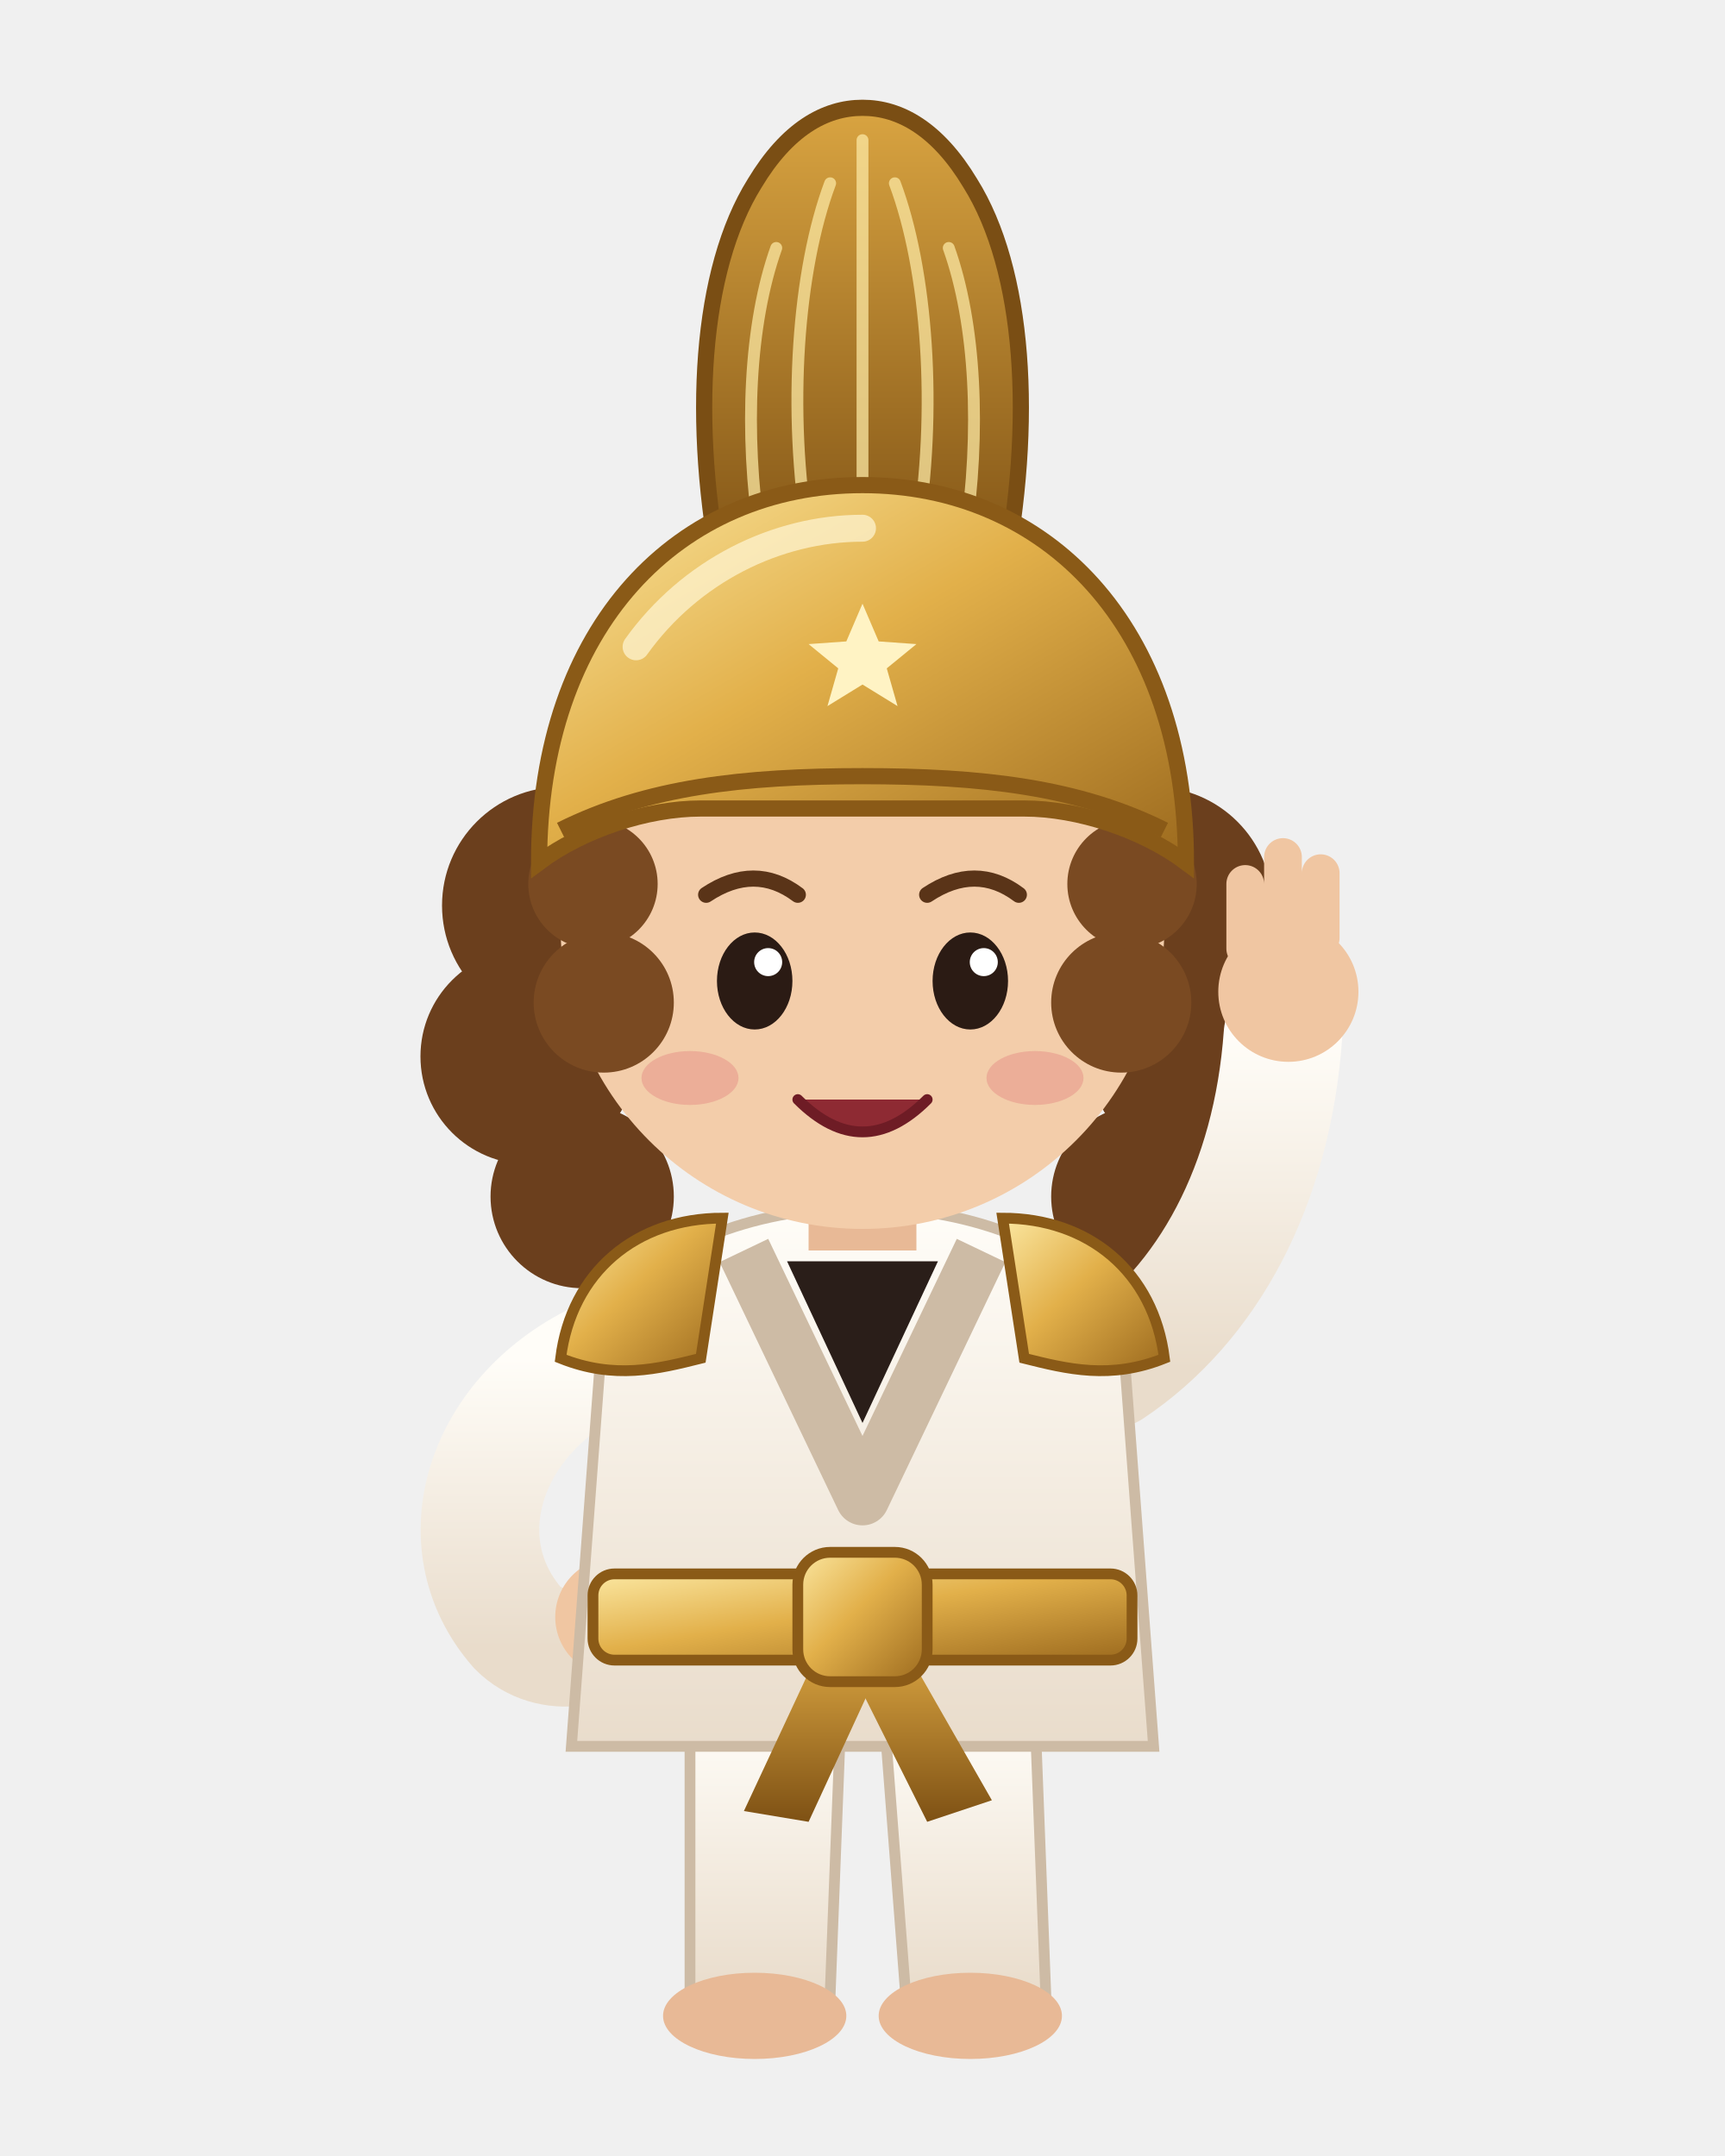
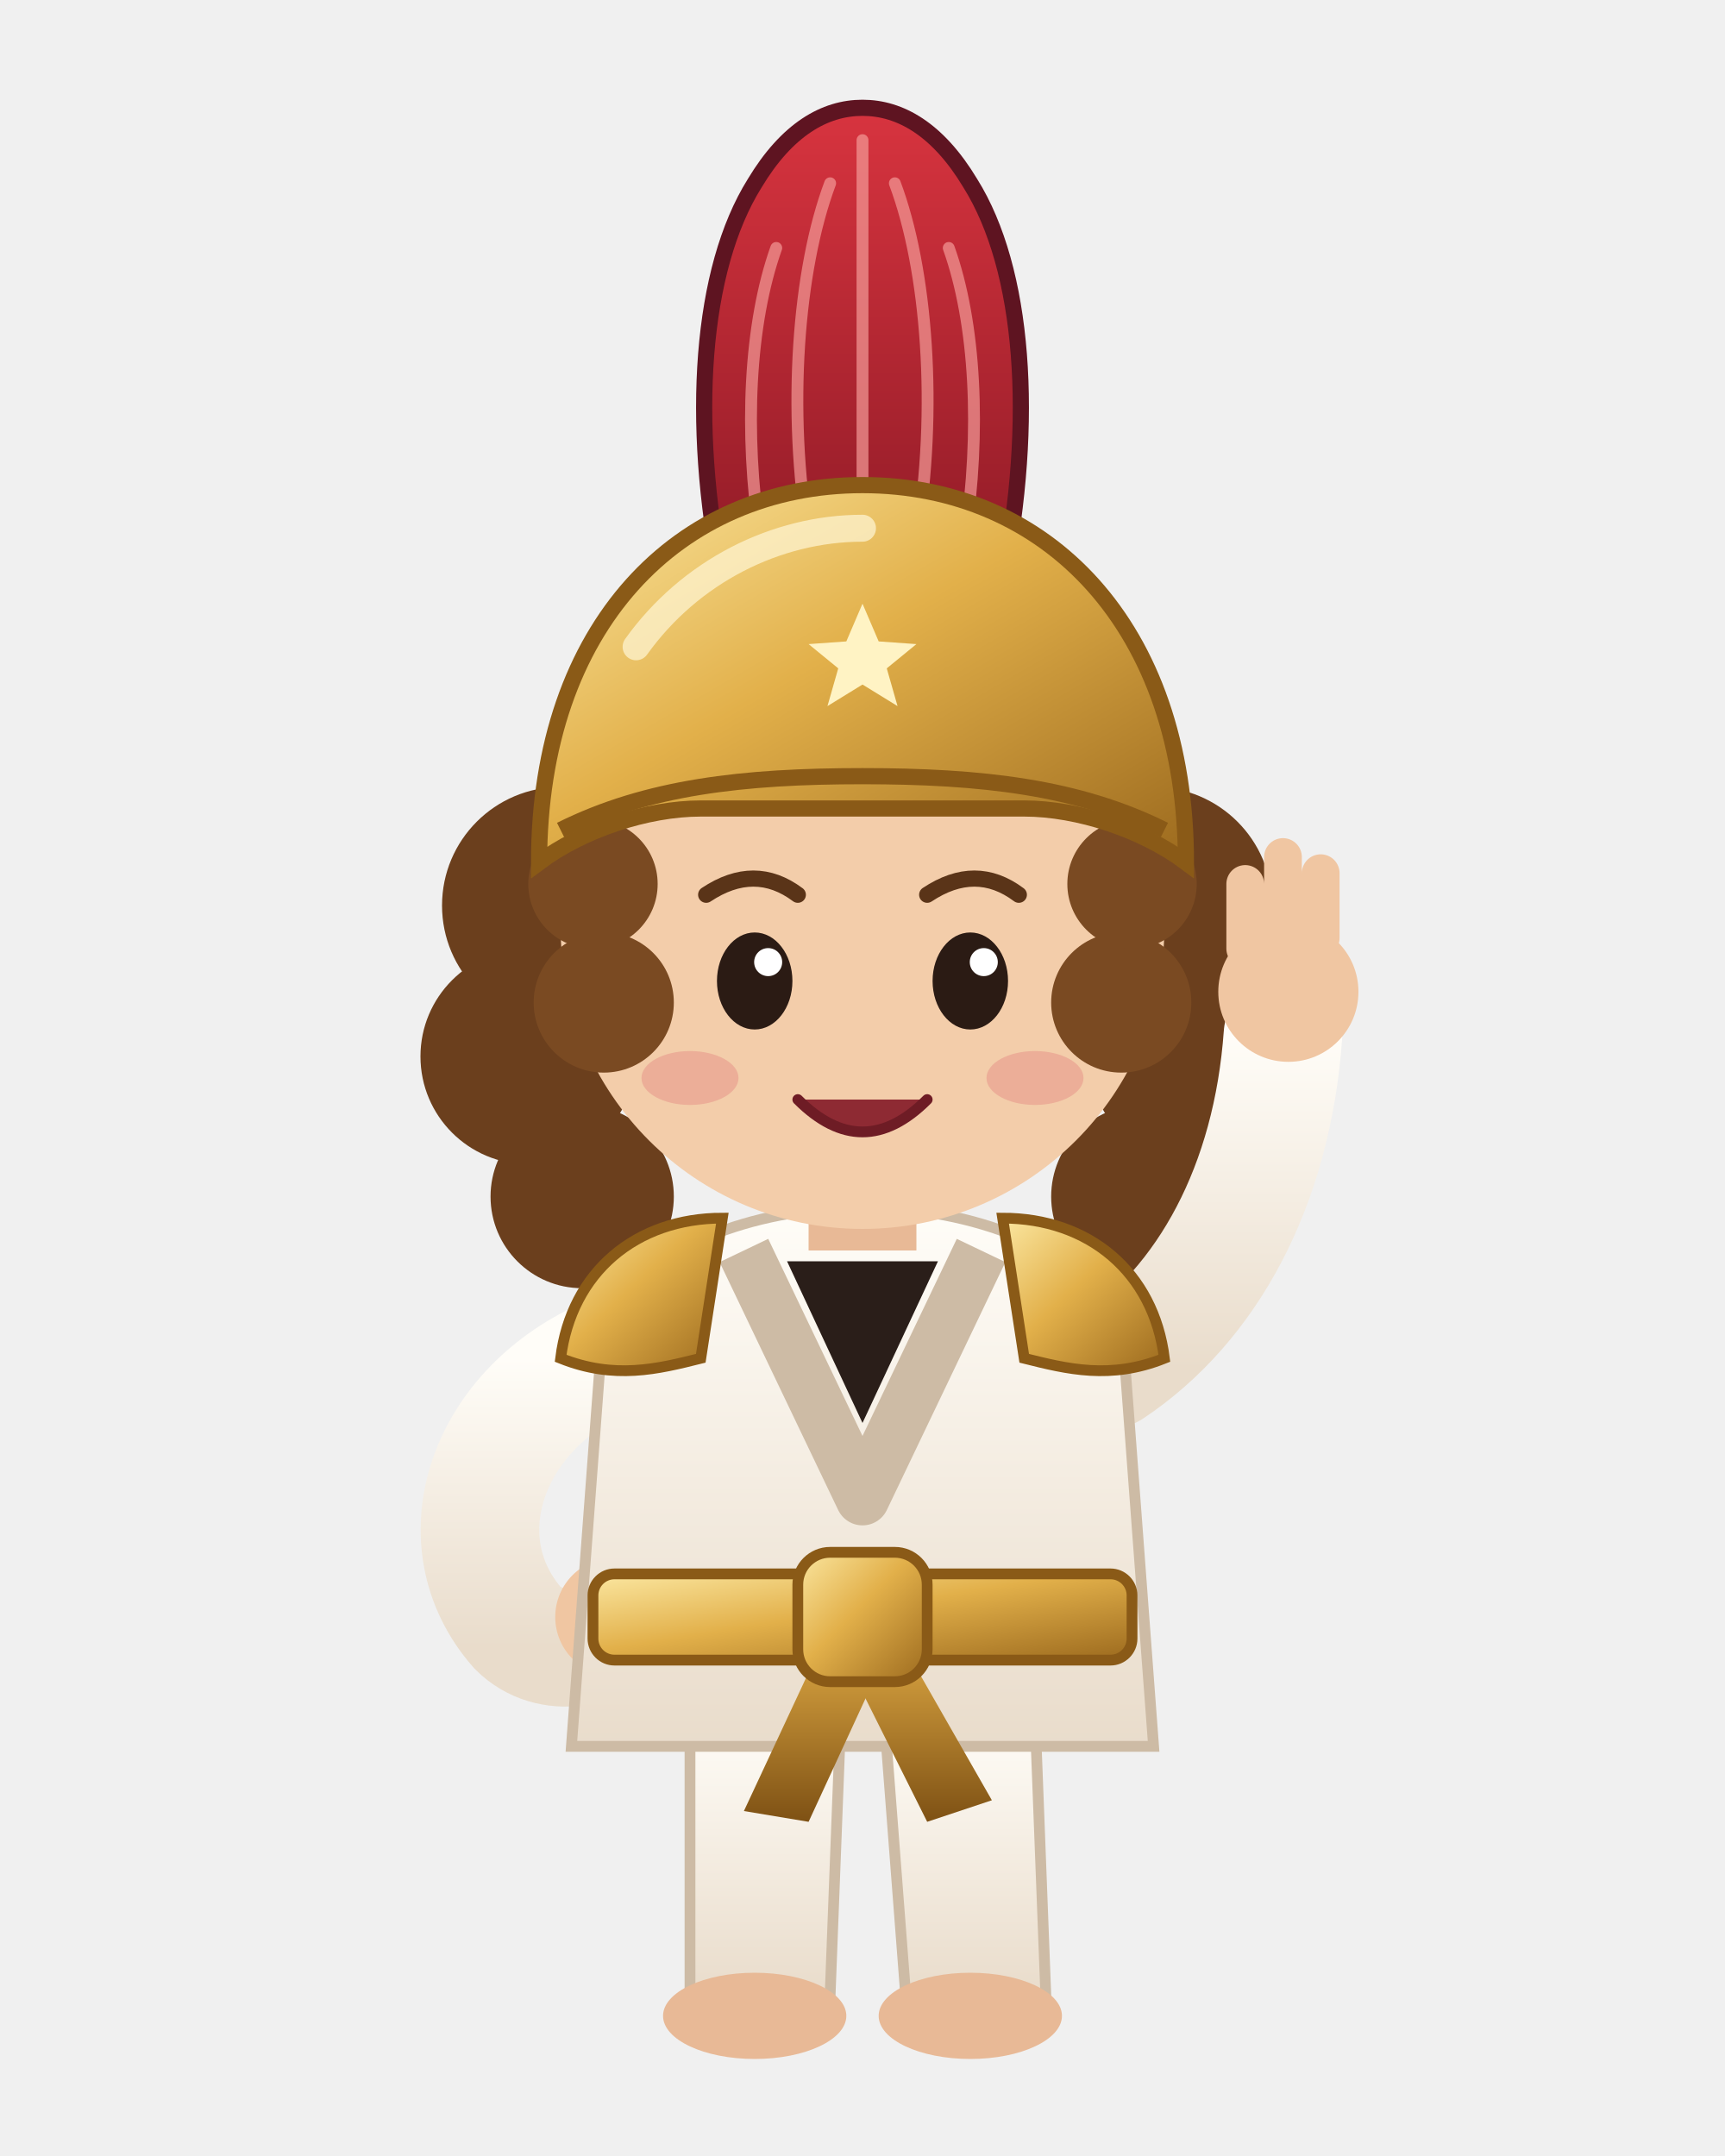
<svg xmlns="http://www.w3.org/2000/svg" viewBox="0 0 320 400" role="img" aria-labelledby="t">
  <defs>
    <linearGradient id="gold" x1="0" y1="0" x2="1" y2="1">
      <stop offset="0" stop-color="#FBE7A1" />
      <stop offset=".45" stop-color="#E2B04A" />
      <stop offset="1" stop-color="#9C6A1E" />
    </linearGradient>
    <linearGradient id="goldDark" x1="0" y1="0" x2="0" y2="1">
      <stop offset="0" stop-color="#D9A441" />
      <stop offset="1" stop-color="#7E5114" />
    </linearGradient>
    <linearGradient id="gi" x1="0" y1="0" x2="0" y2="1">
      <stop offset="0" stop-color="#FFFDF8" />
      <stop offset="1" stop-color="#E9DCCB" />
+     </linearGradient>
+     <linearGradient id="crest" x1="0" y1="0" x2="0" y2="1">
+       <stop offset="0" stop-color="#D8343F" />
+       <stop offset="1" stop-color="#8E1A26" />
    </linearGradient>
  </defs>
  <g fill="#6B3F1D">
    <circle cx="104" cy="168" r="22" />
    <circle cx="98" cy="196" r="20" />
    <circle cx="108" cy="222" r="17" />
    <circle cx="214" cy="168" r="22" />
    <circle cx="222" cy="196" r="20" />
    <circle cx="212" cy="222" r="17" />
  </g>
  <g class="legs">
    <path d="M128 318h28l-2 52h-26z" fill="url(#gi)" stroke="#CDBBA5" stroke-width="2" />
    <path d="M164 318h28l2 52h-26z" fill="url(#gi)" stroke="#CDBBA5" stroke-width="2" />
    <ellipse cx="140" cy="374" rx="17" ry="8" fill="#E8B996" />
    <ellipse cx="180" cy="374" rx="17" ry="8" fill="#E8B996" />
  </g>
  <path d="M112 252c-22 10-30 34-16 50 6 6 16 4 20-2" fill="none" stroke="url(#gi)" stroke-width="22" stroke-linecap="round" />
  <circle cx="114" cy="300" r="11" fill="#F0C6A2" />
  <g class="wave">
    <path d="M206 254c18-12 30-34 32-62" fill="none" stroke="url(#gi)" stroke-width="22" stroke-linecap="round" />
    <circle cx="239" cy="184" r="13" fill="#F0C6A2" />
    <path d="M231 176v-12M238 173v-14M245 174v-12" stroke="#F0C6A2" stroke-width="7" stroke-linecap="round" />
  </g>
  <path d="M112 244c10-14 30-20 48-20s38 6 48 20l6 80h-108z" fill="url(#gi)" stroke="#CDBBA5" stroke-width="2" />
  <path d="M138 232l22 46 22-46" fill="none" stroke="#CDBBA5" stroke-width="10" stroke-linejoin="round" />
  <path d="M146 234l14 30 14-30z" fill="#2A1E19" />
  <path d="M104 252c2-16 14-26 30-26l-4 26c-8 2-16 4-26 0z" fill="url(#gold)" stroke="#8A5A17" stroke-width="2" />
  <path d="M216 252c-2-16-14-26-30-26l4 26c8 2 16 4 26 0z" fill="url(#gold)" stroke="#8A5A17" stroke-width="2" />
  <rect x="110" y="292" width="100" height="16" rx="4" fill="url(#gold)" stroke="#8A5A17" stroke-width="2" />
  <path d="M152 306l-14 30 12 2 12-26z" fill="url(#goldDark)" />
  <path d="M168 306l16 28-12 4-12-24z" fill="url(#goldDark)" />
  <rect x="148" y="288" width="24" height="24" rx="6" fill="url(#gold)" stroke="#8A5A17" stroke-width="2" />
  <rect x="150" y="214" width="20" height="18" fill="#E8B996" />
  <circle cx="160" cy="172" r="56" fill="#F3CDAA" />
  <g fill="#7A4A22">
    <circle cx="112" cy="186" r="13" />
    <circle cx="208" cy="186" r="13" />
    <circle cx="110" cy="164" r="12" />
    <circle cx="210" cy="164" r="12" />
  </g>
  <ellipse cx="140" cy="182" rx="7" ry="9" fill="#2B1B14" />
  <ellipse cx="180" cy="182" rx="7" ry="9" fill="#2B1B14" />
  <circle cx="142.5" cy="178.5" r="2.6" fill="#fff" />
  <circle cx="182.5" cy="178.5" r="2.6" fill="#fff" />
  <path d="M131 166q9-6 17 0M172 166q9-6 17 0" fill="none" stroke="#5A3418" stroke-width="3" stroke-linecap="round" />
  <ellipse cx="128" cy="200" rx="9" ry="5" fill="#E79A8C" opacity=".6" />
  <ellipse cx="192" cy="200" rx="9" ry="5" fill="#E79A8C" opacity=".6" />
  <path d="M148 204q12 12 24 0" fill="#8E2A33" stroke="#6E1C25" stroke-width="2" stroke-linecap="round" />
-   <path d="M134 108c-6-30-4-58 6-74 6-10 13-14 20-14s14 4 20 14c10 16 12 44 6 74z" fill="url(#goldDark)" stroke="#7A4E14" stroke-width="3" stroke-linejoin="round" />
-   <g fill="none" stroke="#FBE7A1" stroke-width="2.2" stroke-linecap="round" opacity=".75">
+   <path d="M134 108c-6-30-4-58 6-74 6-10 13-14 20-14s14 4 20 14c10 16 12 44 6 74z" fill="url(#crest)" stroke="#5E1421" stroke-width="3" stroke-linejoin="round" />
+   <g fill="none" stroke="#F49A97" stroke-width="2.2" stroke-linecap="round" opacity=".7">
    <path d="M160 100V26M150 100c-4-24-2-50 4-66M170 100c4-24 2-50-4-66M141 100c-3-20-2-40 3-54M179 100c3-20 2-40-3-54" />
  </g>
  <path d="M100 160c0-44 26-70 60-70s60 26 60 70c-8-6-20-10-30-10h-60c-10 0-22 4-30 10z" fill="url(#gold)" stroke="#8A5A17" stroke-width="3" />
  <path d="M104 154c16-8 34-10 56-10s40 2 56 10" fill="none" stroke="#8A5A17" stroke-width="3" />
  <path d="M118 120c10-14 26-22 42-22" fill="none" stroke="#FFF6D6" stroke-width="5" stroke-linecap="round" opacity=".7" />
  <path d="M160 112l3 7 7 .5-5.5 4.5 2 7-6.5-4-6.5 4 2-7-5.5-4.5 7-.5z" fill="#FFF3C4" />
</svg>
